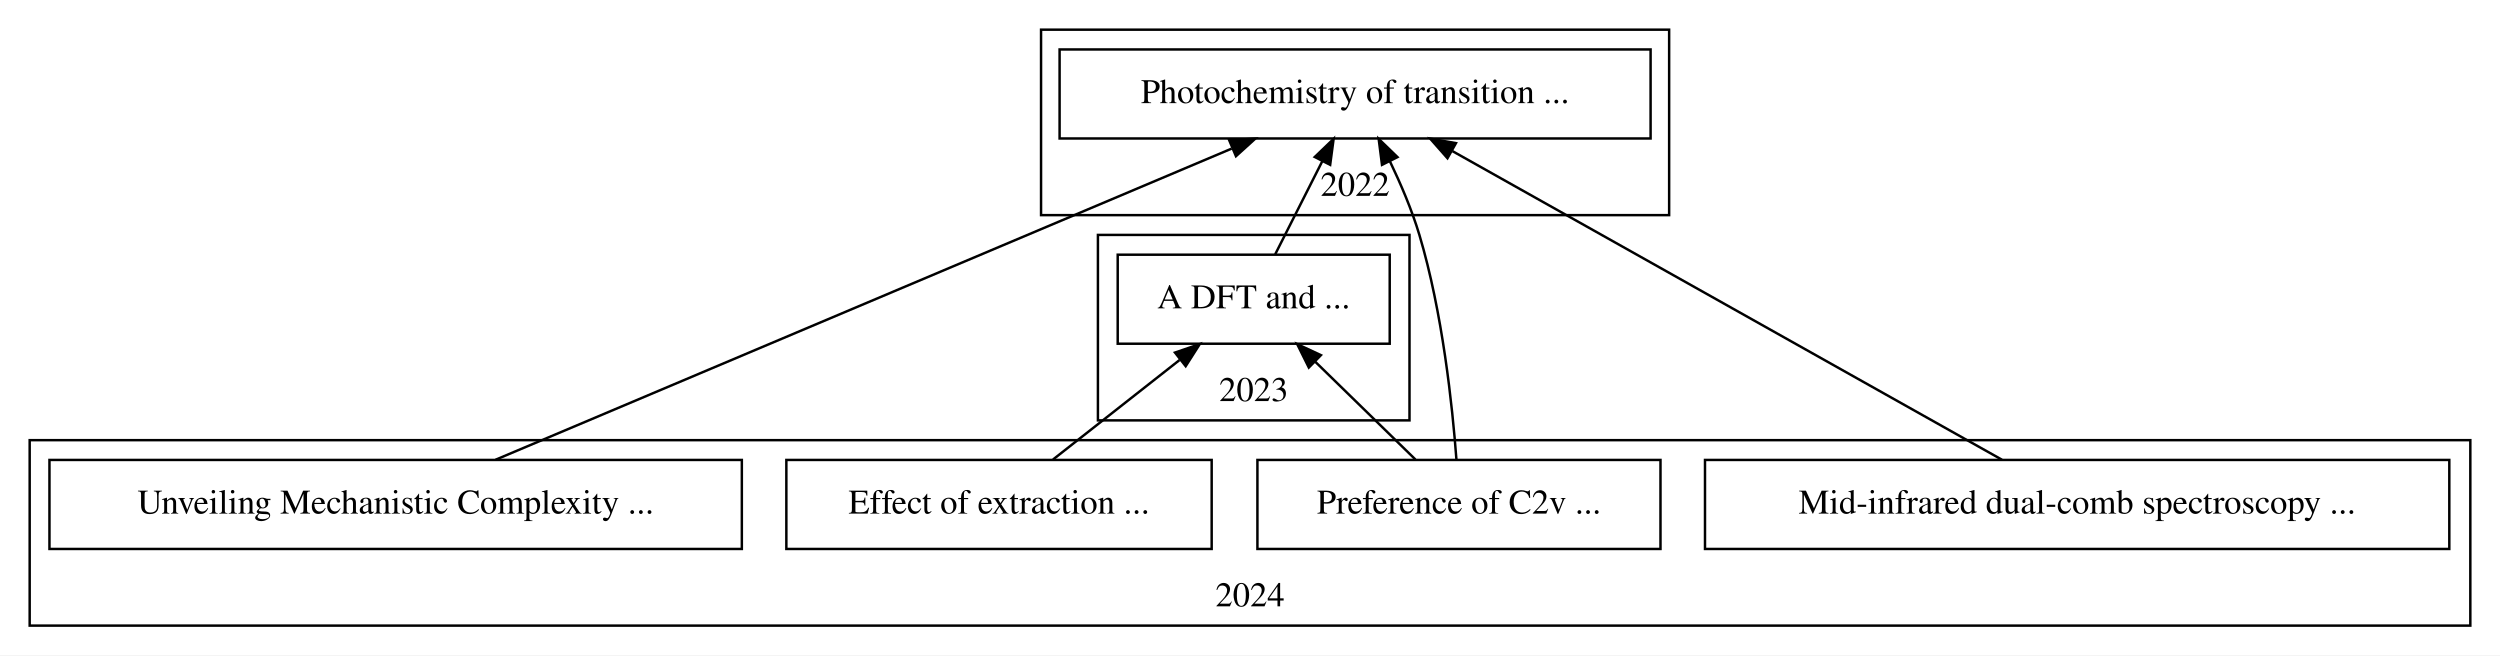
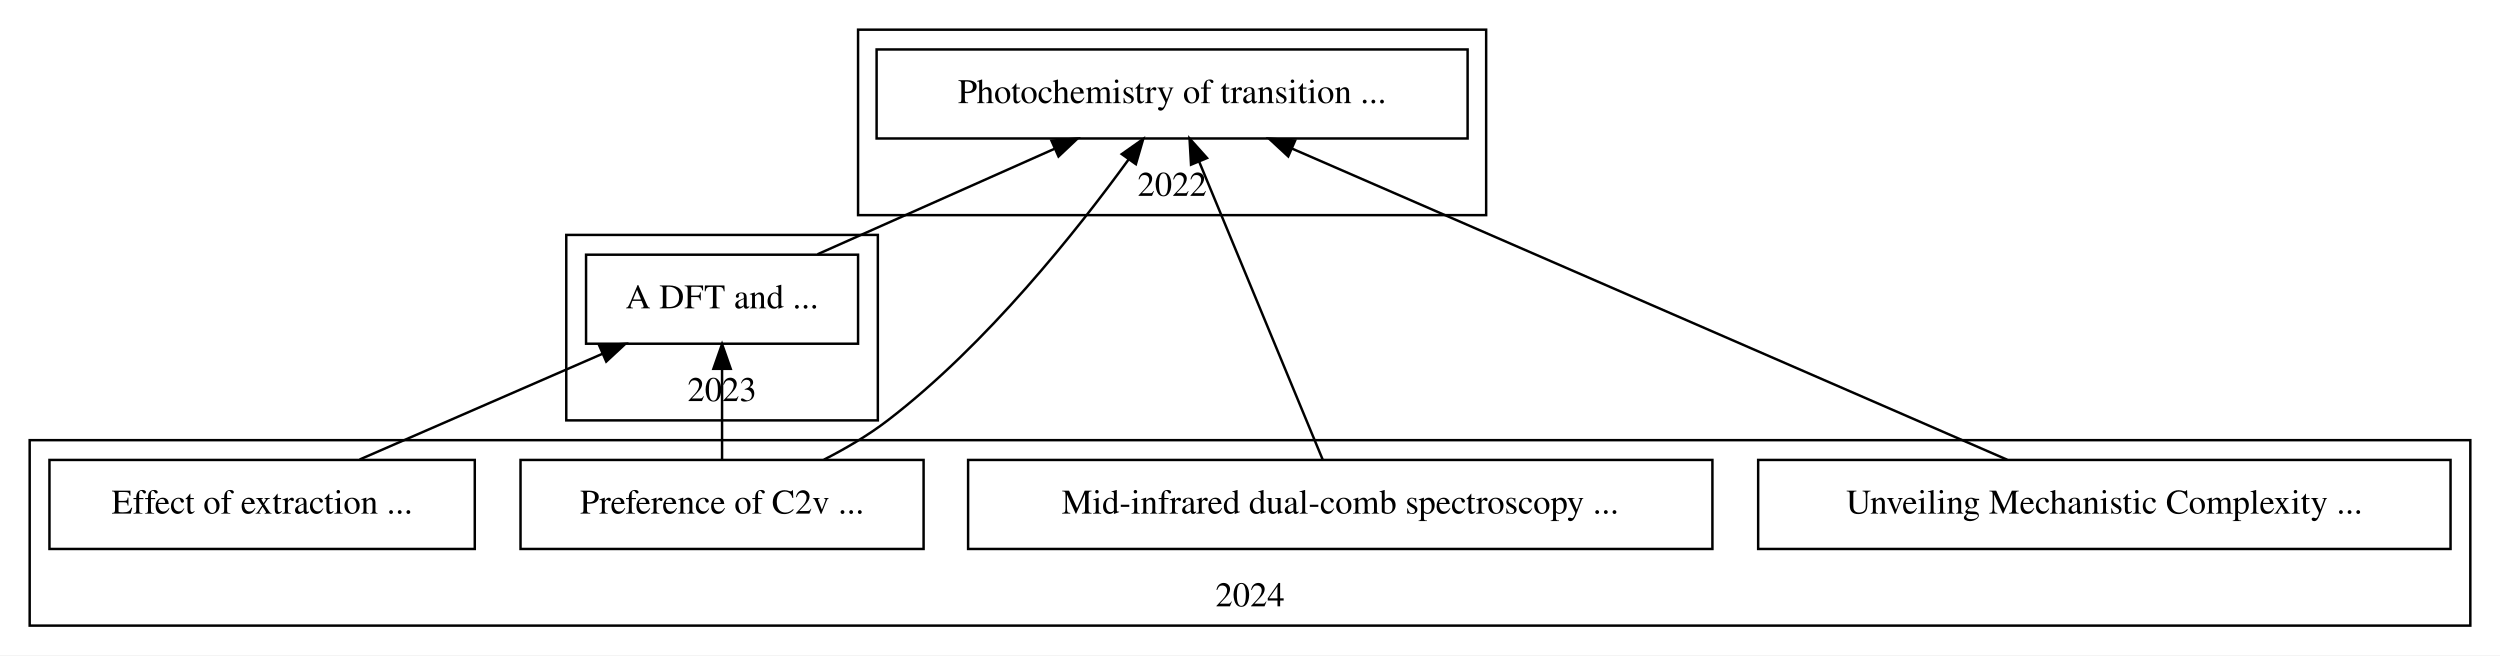
<svg xmlns="http://www.w3.org/2000/svg" xmlns:xlink="http://www.w3.org/1999/xlink" width="1011pt" height="265pt" viewBox="0.00 0.00 1011.00 265.00">
  <g id="graph0" class="graph" transform="scale(1 1) rotate(0) translate(4 261)">
    <polygon fill="white" stroke="transparent" points="-4,4 -4,-261 1007,-261 1007,4 -4,4" />
    <g id="clust1" class="cluster">
-       <polygon fill="none" stroke="black" points="417,-174 417,-249 671,-249 671,-174 417,-174" />
-       <text text-anchor="middle" x="544" y="-181.8" font-family="Times,serif" font-size="14.00">2022</text>
+       <polygon fill="none" stroke="black" points="343,-174 343,-249 597,-249 597,-174 343,-174" />
+       <text text-anchor="middle" x="470" y="-181.8" font-family="Times,serif" font-size="14.00">2022</text>
    </g>
    <g id="clust2" class="cluster">
-       <polygon fill="none" stroke="black" points="440,-91 440,-166 566,-166 566,-91 440,-91" />
-       <text text-anchor="middle" x="503" y="-98.8" font-family="Times,serif" font-size="14.00">2023</text>
+       <polygon fill="none" stroke="black" points="225,-91 225,-166 351,-166 351,-91 225,-91" />
+       <text text-anchor="middle" x="288" y="-98.8" font-family="Times,serif" font-size="14.00">2023</text>
    </g>
    <g id="clust3" class="cluster">
      <polygon fill="none" stroke="black" points="8,-8 8,-83 995,-83 995,-8 8,-8" />
      <text text-anchor="middle" x="501.5" y="-15.8" font-family="Times,serif" font-size="14.00">2024</text>
    </g>
    <g id="node1" class="node">
      <g id="a_node1">
-         <a xlink:href="https://www.semanticscholar.org/paper/974865acb588c06b3b4d587f81c7f56259ad4774" xlink:title="title: Unveiling Mechanistic Complexity in Manganese-Catalyzed C–H Bond Functionalization Using IR Spectroscopy Over 16 Orders of Magnitude in Time &#10;authors: I. Fairlamb, Jason M. Lynam&#10;published: 2024" target="_blank">
-           <polygon fill="none" stroke="black" points="296,-75 16,-75 16,-39 296,-39 296,-75" />
-           <text text-anchor="middle" x="156" y="-53.3" font-family="Times,serif" font-size="14.00">Unveiling Mechanistic Complexity ...</text>
+         <a xlink:href="https://www.semanticscholar.org/paper/e3ba79aa32a1148dca4a7f52108259344fdc4711" xlink:title="title: Preference of C2v Symmetry in Low-Spin Hexacarbonyls of Rare-Earth and f&#10;Elements &#10;authors: Attila Kovács, Werner Klotzbücher&#10;published: 2024" target="_blank">
+           <polygon fill="none" stroke="black" points="369.5,-75 206.5,-75 206.5,-39 369.5,-39 369.5,-75" />
+           <text text-anchor="middle" x="288" y="-53.3" font-family="Times,serif" font-size="14.00">Preference of C2v ...</text>
        </a>
      </g>
    </g>
+     <g id="node3" class="node">
+       <g id="a_node3">
+         <a xlink:href="https://www.semanticscholar.org/paper/8119b95e9c475d7959fae26c2e70d8d71fcb03b6" xlink:title="title: A DFT and Matrix–Isolation IR/UV-Visible Study of High-Coordinated&#10;Lanthanide-CO Complexes &#10;authors: A. Kovács, W. Klotzbücher&#10;published: 2023" target="_blank">
+           <polygon fill="none" stroke="black" points="343,-158 233,-158 233,-122 343,-122 343,-158" />
+           <text text-anchor="middle" x="288" y="-136.3" font-family="Times,serif" font-size="14.00">A DFT and ...</text>
+         </a>
+       </g>
+     </g>
+     <g id="edge6" class="edge">
+       <path fill="none" stroke="black" d="M288,-75.18C288,-85.81 288,-99.69 288,-111.8" />
+       <polygon fill="black" stroke="black" points="284.5,-111.85 288,-121.85 291.5,-111.85 284.5,-111.85" />
+     </g>
+     <g id="node5" class="node">
+       <g id="a_node5">
+         <a xlink:href="https://www.semanticscholar.org/paper/a2266a06e752df98615787746599dc81440c0ae1" xlink:title="title: Photochemistry of transition metal carbonyls. &#10;authors: J. J. Turner, M. George, M. Poliakoff, R. Perutz&#10;published: 2022" target="_blank">
+           <polygon fill="none" stroke="black" points="589.5,-241 350.5,-241 350.5,-205 589.5,-205 589.5,-241" />
+           <text text-anchor="middle" x="470" y="-219.3" font-family="Times,serif" font-size="14.00">Photochemistry of transition ...</text>
+         </a>
+       </g>
+     </g>
+     <g id="edge1" class="edge">
+       <path fill="none" stroke="black" d="M329.19,-75.11C338.1,-79.66 347.18,-85 355,-91 395.05,-121.7 431.72,-167.99 452.42,-196.53" />
+       <polygon fill="black" stroke="black" points="449.65,-198.68 458.31,-204.78 455.35,-194.61 449.65,-198.68" />
+     </g>
    <g id="node2" class="node">
      <g id="a_node2">
-         <a xlink:href="https://www.semanticscholar.org/paper/a2266a06e752df98615787746599dc81440c0ae1" xlink:title="title: Photochemistry of transition metal carbonyls. &#10;authors: J. J. Turner, M. George, M. Poliakoff, R. Perutz&#10;published: 2022" target="_blank">
-           <polygon fill="none" stroke="black" points="663.5,-241 424.5,-241 424.5,-205 663.5,-205 663.5,-241" />
-           <text text-anchor="middle" x="544" y="-219.3" font-family="Times,serif" font-size="14.00">Photochemistry of transition ...</text>
+         <a xlink:href="https://www.semanticscholar.org/paper/b8003f5669c1719ebd86d70f0ff0d31d659482e9" xlink:title="title: Mid-infrared dual-comb spectroscopy with quantum cascade lasers &#10;authors: J. Hayden, M. Geiser, M. Gianella, Raphael Horvath, A. Hugi, L. Sterczewski, Markus Mangold&#10;published: 2024" target="_blank">
+           <polygon fill="none" stroke="black" points="688.5,-75 387.5,-75 387.5,-39 688.5,-39 688.5,-75" />
+           <text text-anchor="middle" x="538" y="-53.3" font-family="Times,serif" font-size="14.00">Mid-infrared dual-comb spectroscopy ...</text>
+         </a>
+       </g>
+     </g>
+     <g id="edge3" class="edge">
+       <path fill="none" stroke="black" d="M530.85,-75.24C518.93,-103.98 494.93,-161.87 480.9,-195.72" />
+       <polygon fill="black" stroke="black" points="477.65,-194.41 477.05,-204.99 484.12,-197.09 477.65,-194.41" />
+     </g>
+     <g id="edge4" class="edge">
+       <path fill="none" stroke="black" d="M326.6,-158.18C354.56,-170.62 392.54,-187.53 422.39,-200.81" />
+       <polygon fill="black" stroke="black" points="421.21,-204.12 431.77,-204.99 424.06,-197.72 421.21,-204.12" />
+     </g>
+     <g id="node4" class="node">
+       <g id="a_node4">
+         <a xlink:href="https://www.semanticscholar.org/paper/c4c3b191a2b33164b5526aa27e32936550c71402" xlink:title="title: Effect of extraction parameters on the synergistic reaction mechanism for&#10;arsenic and mercury removal from natural gas condensate via LLE, vibrational&#10;spectroscopy and DFT calculations &#10;authors: Teerapon Pirom, Kasidit Nootong, Wikorn Punyain, K. Maneeintr, U. Pancharoen&#10;published: 2024" target="_blank">
+           <polygon fill="none" stroke="black" points="188,-75 16,-75 16,-39 188,-39 188,-75" />
+           <text text-anchor="middle" x="102" y="-53.3" font-family="Times,serif" font-size="14.00">Effect of extraction ...</text>
+         </a>
+       </g>
+     </g>
+     <g id="edge2" class="edge">
+       <path fill="none" stroke="black" d="M141.45,-75.18C170.15,-87.68 209.17,-104.67 239.74,-117.98" />
+       <polygon fill="black" stroke="black" points="238.36,-121.2 248.93,-121.99 241.16,-114.78 238.36,-121.2" />
+     </g>
+     <g id="node6" class="node">
+       <g id="a_node6">
+         <a xlink:href="https://www.semanticscholar.org/paper/974865acb588c06b3b4d587f81c7f56259ad4774" xlink:title="title: Unveiling Mechanistic Complexity in Manganese-Catalyzed C–H Bond&#10;Functionalization Using IR Spectroscopy Over 16 Orders of Magnitude in Time &#10;authors: I. Fairlamb, Jason M. Lynam&#10;published: 2024" target="_blank">
+           <polygon fill="none" stroke="black" points="987,-75 707,-75 707,-39 987,-39 987,-75" />
+           <text text-anchor="middle" x="847" y="-53.3" font-family="Times,serif" font-size="14.00">Unveiling Mechanistic Complexity ...</text>
        </a>
      </g>
    </g>
    <g id="edge5" class="edge">
-       <path fill="none" stroke="black" d="M196.42,-75.09C267.9,-105.3 416.36,-168.05 494.09,-200.91" />
-       <polygon fill="black" stroke="black" points="493.09,-204.28 503.67,-204.95 495.82,-197.83 493.09,-204.28" />
-     </g>
-     <g id="node3" class="node">
-       <g id="a_node3">
-         <a xlink:href="https://www.semanticscholar.org/paper/c4c3b191a2b33164b5526aa27e32936550c71402" xlink:title="title: Effect of extraction parameters on the synergistic reaction mechanism for arsenic and mercury removal from natural gas condensate via LLE, vibrational spectroscopy and DFT calculations &#10;authors: Teerapon Pirom, Kasidit Nootong, Wikorn Punyain, K. Maneeintr, U. Pancharoen&#10;published: 2024" target="_blank">
-           <polygon fill="none" stroke="black" points="486,-75 314,-75 314,-39 486,-39 486,-75" />
-           <text text-anchor="middle" x="400" y="-53.3" font-family="Times,serif" font-size="14.00">Effect of extraction ...</text>
-         </a>
-       </g>
-     </g>
-     <g id="node6" class="node">
-       <g id="a_node6">
-         <a xlink:href="https://www.semanticscholar.org/paper/8119b95e9c475d7959fae26c2e70d8d71fcb03b6" xlink:title="title: A DFT and Matrix–Isolation IR/UV-Visible Study of High-Coordinated Lanthanide-CO Complexes &#10;authors: A. Kovács, W. Klotzbücher&#10;published: 2023" target="_blank">
-           <polygon fill="none" stroke="black" points="558,-158 448,-158 448,-122 558,-122 558,-158" />
-           <text text-anchor="middle" x="503" y="-136.3" font-family="Times,serif" font-size="14.00">A DFT and ...</text>
-         </a>
-       </g>
-     </g>
-     <g id="edge2" class="edge">
-       <path fill="none" stroke="black" d="M421.84,-75.18C436.73,-86.88 456.63,-102.53 473,-115.4" />
-       <polygon fill="black" stroke="black" points="471.16,-118.42 481.19,-121.85 475.49,-112.91 471.16,-118.42" />
-     </g>
-     <g id="node4" class="node">
-       <g id="a_node4">
-         <a xlink:href="https://www.semanticscholar.org/paper/e3ba79aa32a1148dca4a7f52108259344fdc4711" xlink:title="title: Preference of C2v Symmetry in Low-Spin Hexacarbonyls of Rare-Earth and f Elements &#10;authors: Attila Kovács, Werner Klotzbücher&#10;published: 2024" target="_blank">
-           <polygon fill="none" stroke="black" points="667.5,-75 504.5,-75 504.5,-39 667.5,-39 667.5,-75" />
-           <text text-anchor="middle" x="586" y="-53.3" font-family="Times,serif" font-size="14.00">Preference of C2v ...</text>
-         </a>
-       </g>
-     </g>
-     <g id="edge1" class="edge">
-       <path fill="none" stroke="black" d="M584.98,-75.16C583.36,-96.75 579.35,-134.77 570,-166 566.99,-176.06 562.47,-186.62 558.05,-195.83" />
-       <polygon fill="black" stroke="black" points="554.88,-194.34 553.53,-204.85 561.14,-197.47 554.88,-194.34" />
-     </g>
-     <g id="edge6" class="edge">
-       <path fill="none" stroke="black" d="M568.4,-75.18C556.62,-86.67 540.96,-101.96 527.91,-114.69" />
-       <polygon fill="black" stroke="black" points="525.29,-112.36 520.58,-121.85 530.18,-117.37 525.29,-112.36" />
-     </g>
-     <g id="node5" class="node">
-       <g id="a_node5">
-         <a xlink:href="https://www.semanticscholar.org/paper/b8003f5669c1719ebd86d70f0ff0d31d659482e9" xlink:title="title: Mid-infrared dual-comb spectroscopy with quantum cascade lasers &#10;authors: J. Hayden, M. Geiser, M. Gianella, Raphael Horvath, A. Hugi, L. Sterczewski, Markus Mangold&#10;published: 2024" target="_blank">
-           <polygon fill="none" stroke="black" points="986.5,-75 685.5,-75 685.5,-39 986.5,-39 986.5,-75" />
-           <text text-anchor="middle" x="836" y="-53.3" font-family="Times,serif" font-size="14.00">Mid-infrared dual-comb spectroscopy ...</text>
-         </a>
-       </g>
-     </g>
-     <g id="edge3" class="edge">
-       <path fill="none" stroke="black" d="M805.58,-75.09C752.33,-104.99 642.33,-166.78 583.36,-199.89" />
-       <polygon fill="black" stroke="black" points="581.36,-197 574.35,-204.95 584.79,-203.11 581.36,-197" />
-     </g>
-     <g id="edge4" class="edge">
-       <path fill="none" stroke="black" d="M511.7,-158.18C517.24,-169.13 524.53,-183.54 530.78,-195.89" />
-       <polygon fill="black" stroke="black" points="527.68,-197.51 535.32,-204.85 533.92,-194.34 527.68,-197.51" />
+       <path fill="none" stroke="black" d="M807.72,-75.09C738.27,-105.3 594.02,-168.05 518.49,-200.91" />
+       <polygon fill="black" stroke="black" points="516.96,-197.75 509.19,-204.95 519.76,-204.17 516.96,-197.75" />
    </g>
  </g>
</svg>
